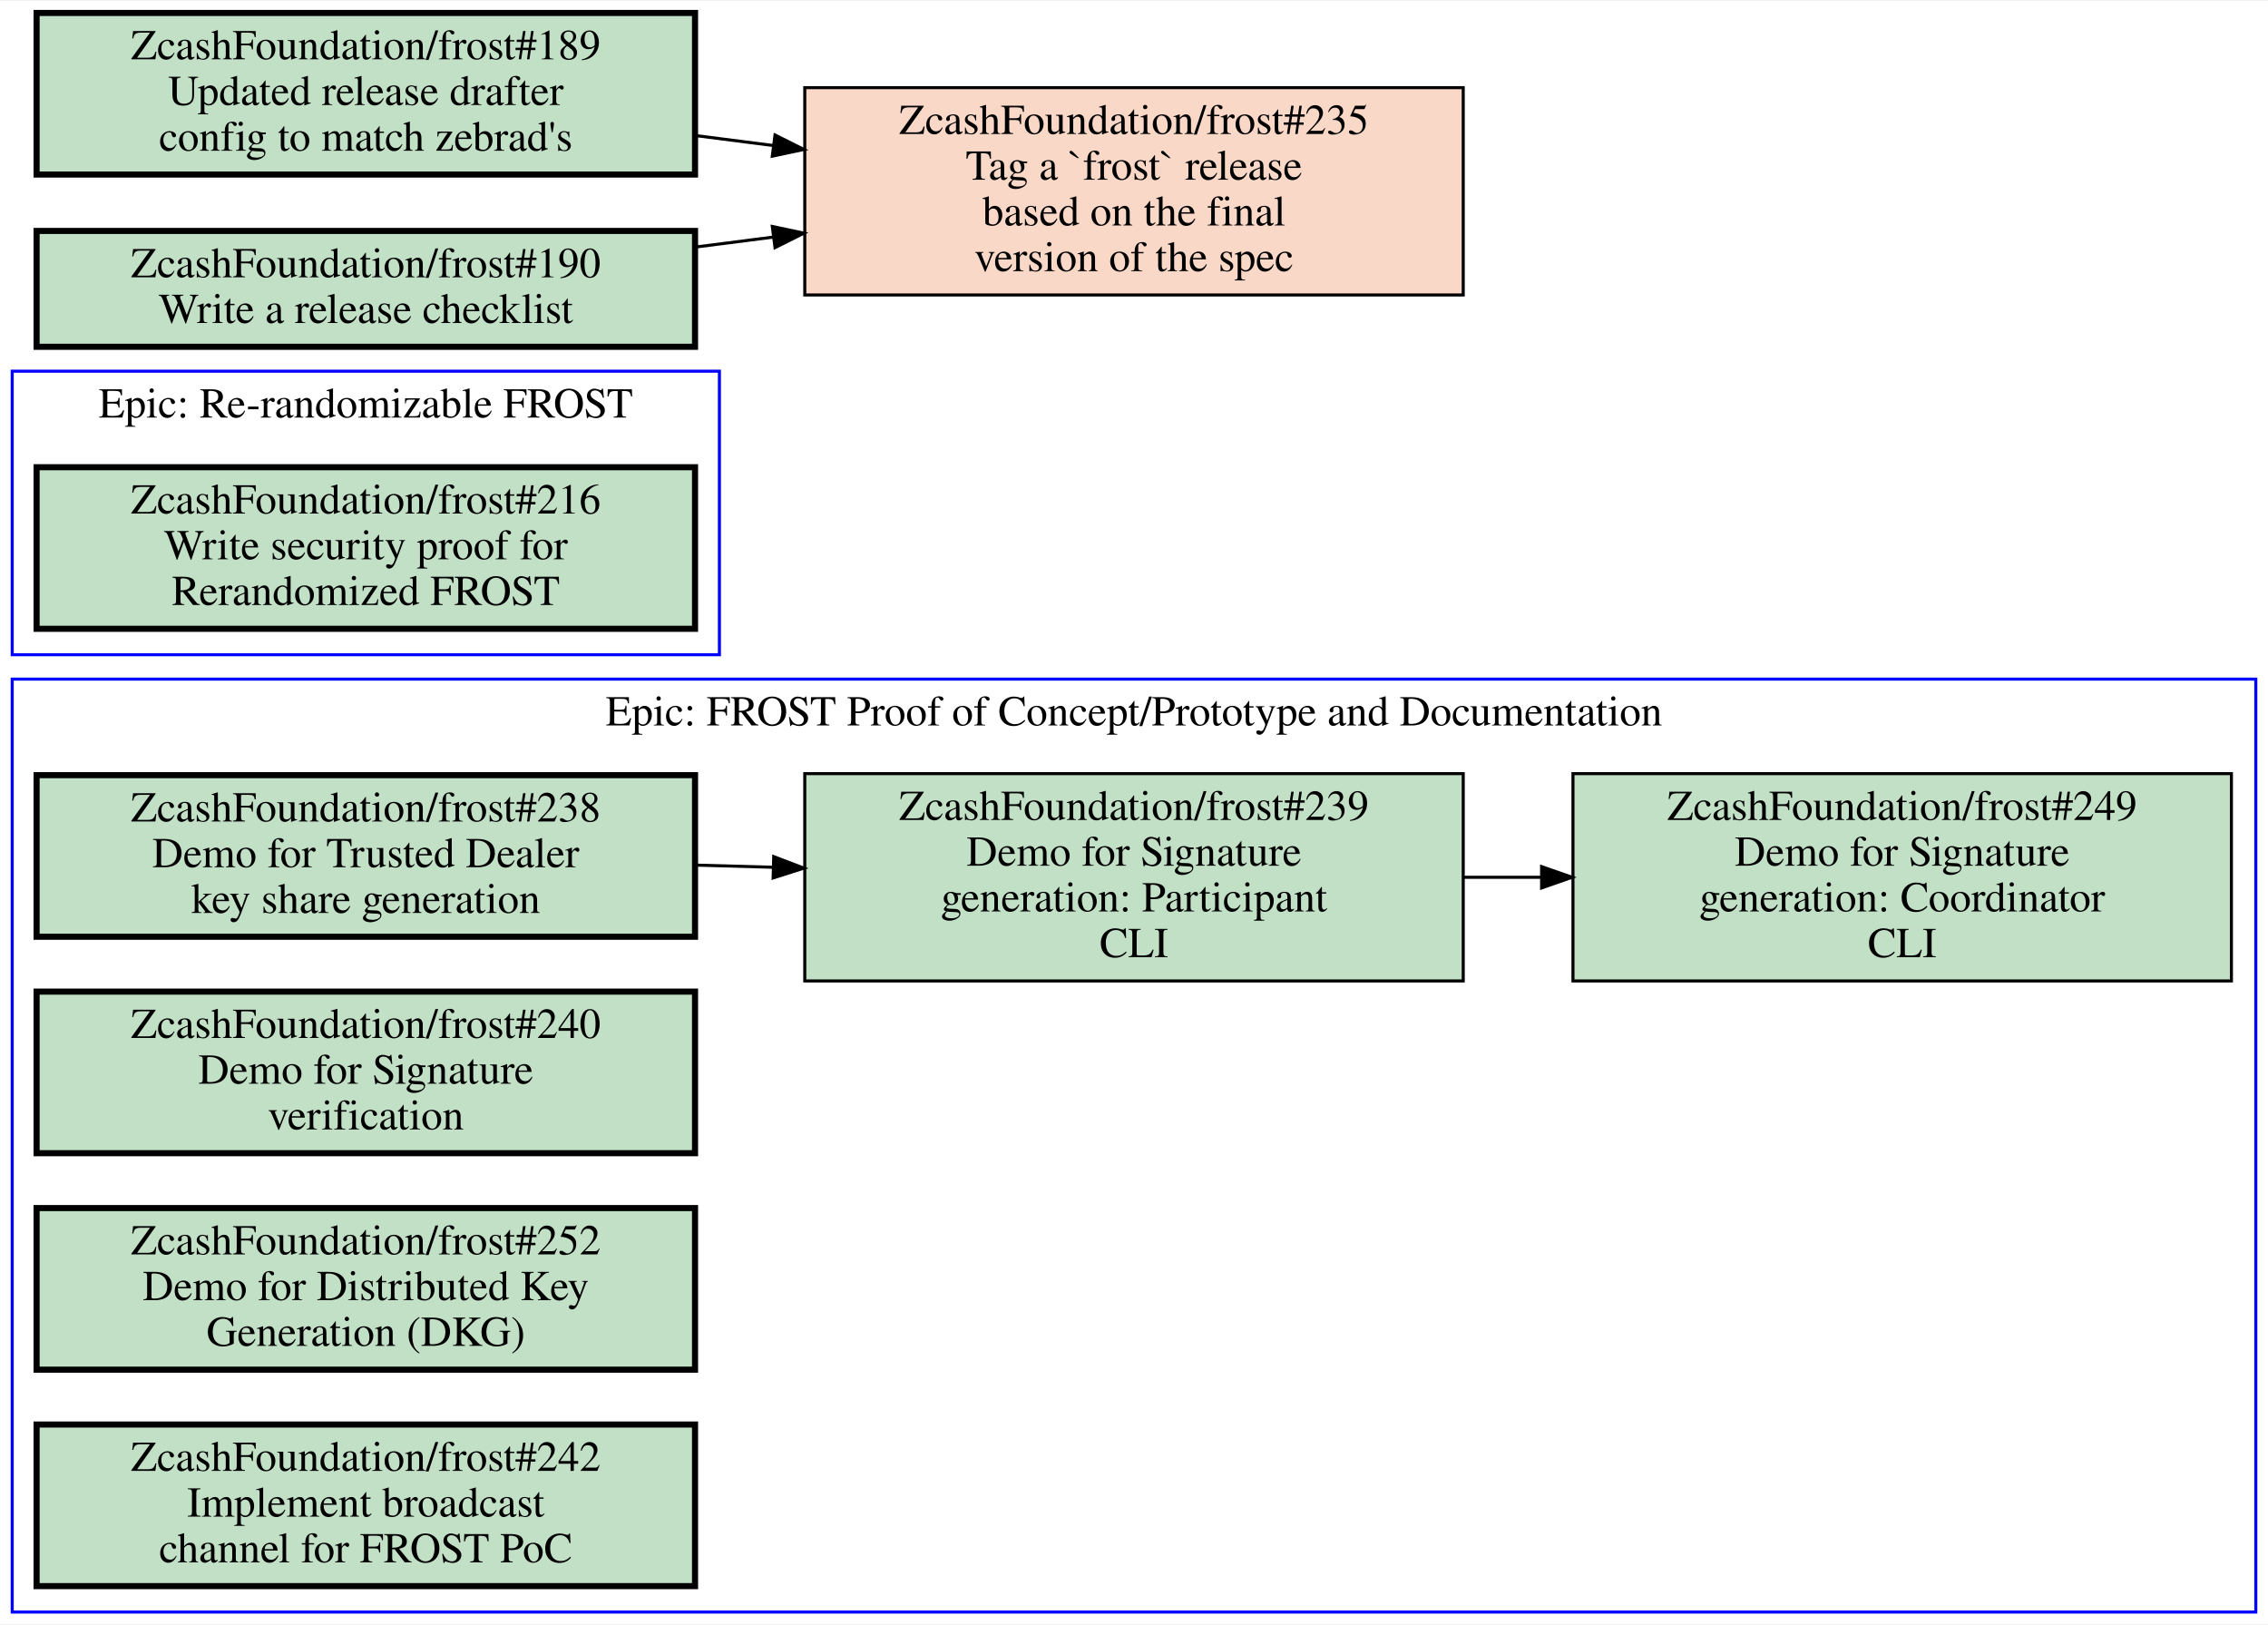
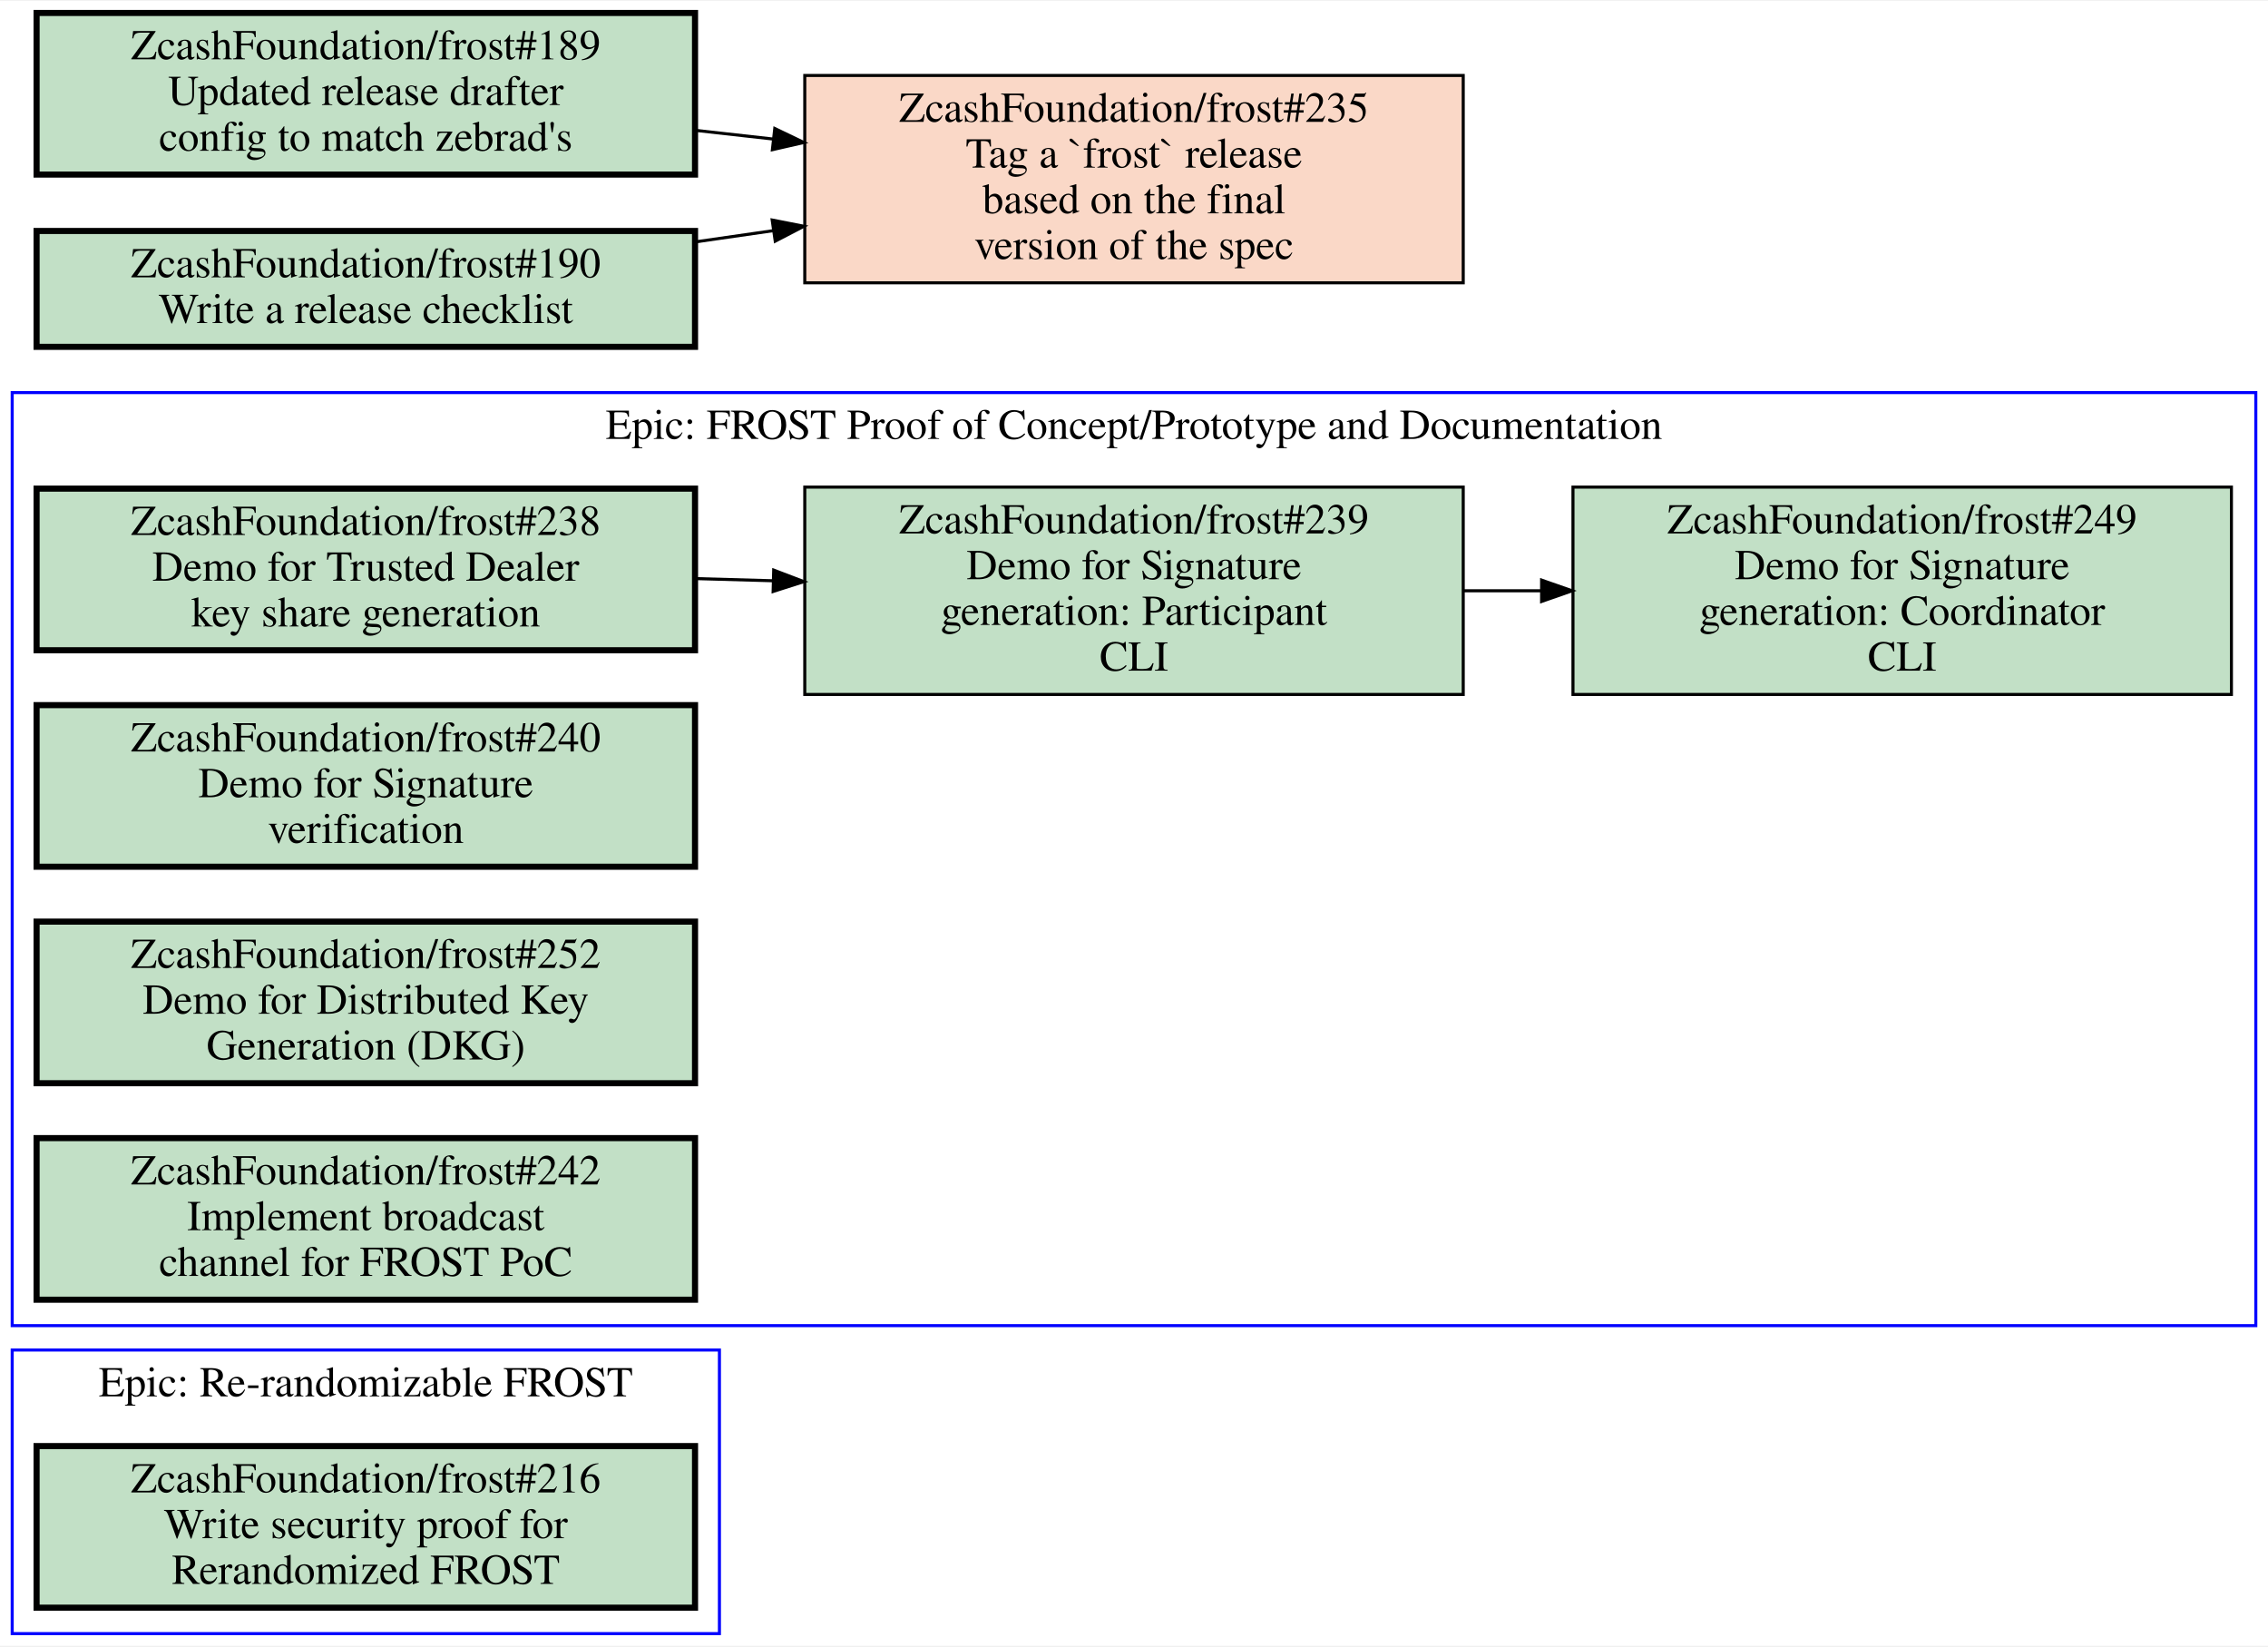
- <svg xmlns="http://www.w3.org/2000/svg" xmlns:xlink="http://www.w3.org/1999/xlink" width="744pt" height="533pt" viewBox="0.00 0.00 744.00 532.50">
-   <g id="graph0" class="graph" transform="scale(1 1) rotate(0) translate(4 528.5)">
-     <polygon fill="white" stroke="transparent" points="-4,4 -4,-528.5 740,-528.5 740,4 -4,4" />
+ <svg xmlns="http://www.w3.org/2000/svg" xmlns:xlink="http://www.w3.org/1999/xlink" width="744pt" height="540pt" viewBox="0.00 0.00 744.00 539.50">
+   <g id="graph0" class="graph" transform="scale(1 1) rotate(0) translate(4 535.5)">
+     <polygon fill="white" stroke="transparent" points="-4,4 -4,-535.5 740,-535.5 740,4 -4,4" />
    <g id="clust1" class="cluster">
-       <polygon fill="none" stroke="blue" points="0,0 0,-306 736,-306 736,0 0,0" />
-       <text text-anchor="middle" x="368" y="-290.8" font-family="Times,serif" font-size="14.00">Epic: FROST Proof of Concept/Prototype and Documentation</text>
+       <polygon fill="none" stroke="blue" points="0,-101 0,-407 736,-407 736,-101 0,-101" />
+       <text text-anchor="middle" x="368" y="-391.8" font-family="Times,serif" font-size="14.00">Epic: FROST Proof of Concept/Prototype and Documentation</text>
    </g>
    <g id="clust2" class="cluster">
-       <polygon fill="none" stroke="blue" points="0,-314 0,-407 232,-407 232,-314 0,-314" />
-       <text text-anchor="middle" x="116" y="-391.8" font-family="Times,serif" font-size="14.00">Epic: Re-randomizable FROST</text>
+       <polygon fill="none" stroke="blue" points="0,0 0,-93 232,-93 232,0 0,0" />
+       <text text-anchor="middle" x="116" y="-77.8" font-family="Times,serif" font-size="14.00">Epic: Re-randomizable FROST</text>
    </g>
    <g id="node1" class="node open">
      <g id="a_node1">
        <a xlink:href="https://github.com/ZcashFoundation/frost/issues/238" xlink:title="ZcashFoundation/frost#238&#10;Demo for Trusted Dealer&#10;key share generation" target="_blank">
-           <polygon fill="#c2e0c6" stroke="black" stroke-width="2" points="224,-274.5 8,-274.5 8,-221.5 224,-221.5 224,-274.5" />
-           <text text-anchor="middle" x="116" y="-259.3" font-family="Times,serif" font-size="14.00">ZcashFoundation/frost#238</text>
-           <text text-anchor="middle" x="116" y="-244.3" font-family="Times,serif" font-size="14.00">Demo for Trusted Dealer</text>
-           <text text-anchor="middle" x="116" y="-229.3" font-family="Times,serif" font-size="14.00">key share generation</text>
+           <polygon fill="#c2e0c6" stroke="black" stroke-width="2" points="224,-375.5 8,-375.5 8,-322.5 224,-322.5 224,-375.5" />
+           <text text-anchor="middle" x="116" y="-360.3" font-family="Times,serif" font-size="14.00">ZcashFoundation/frost#238</text>
+           <text text-anchor="middle" x="116" y="-345.3" font-family="Times,serif" font-size="14.00">Demo for Trusted Dealer</text>
+           <text text-anchor="middle" x="116" y="-330.3" font-family="Times,serif" font-size="14.00">key share generation</text>
        </a>
      </g>
    </g>
    <g id="node2" class="node open">
      <g id="a_node2">
        <a xlink:href="https://github.com/ZcashFoundation/frost/issues/239" xlink:title="ZcashFoundation/frost#239&#10;Demo for Signature&#10;generation: Participant&#10;CLI" target="_blank">
-           <polygon fill="#c2e0c6" stroke="black" points="476,-275 260,-275 260,-207 476,-207 476,-275" />
-           <text text-anchor="middle" x="368" y="-259.8" font-family="Times,serif" font-size="14.00">ZcashFoundation/frost#239</text>
-           <text text-anchor="middle" x="368" y="-244.8" font-family="Times,serif" font-size="14.00">Demo for Signature</text>
-           <text text-anchor="middle" x="368" y="-229.8" font-family="Times,serif" font-size="14.00">generation: Participant</text>
-           <text text-anchor="middle" x="368" y="-214.8" font-family="Times,serif" font-size="14.00">CLI</text>
+           <polygon fill="#c2e0c6" stroke="black" points="476,-376 260,-376 260,-308 476,-308 476,-376" />
+           <text text-anchor="middle" x="368" y="-360.8" font-family="Times,serif" font-size="14.00">ZcashFoundation/frost#239</text>
+           <text text-anchor="middle" x="368" y="-345.8" font-family="Times,serif" font-size="14.00">Demo for Signature</text>
+           <text text-anchor="middle" x="368" y="-330.8" font-family="Times,serif" font-size="14.00">generation: Participant</text>
+           <text text-anchor="middle" x="368" y="-315.8" font-family="Times,serif" font-size="14.00">CLI</text>
        </a>
      </g>
    </g>
    <g id="edge1" class="edge">
-       <path fill="none" stroke="black" d="M224.11,-245C232.5,-244.77 240.99,-244.53 249.44,-244.29" />
-       <polygon fill="black" stroke="black" points="249.81,-247.78 259.71,-244 249.62,-240.78 249.81,-247.78" />
+       <path fill="none" stroke="black" d="M224.11,-346C232.5,-345.77 240.99,-345.53 249.44,-345.29" />
+       <polygon fill="black" stroke="black" points="249.81,-348.78 259.71,-345 249.62,-341.78 249.81,-348.78" />
    </g>
    <g id="node3" class="node open">
      <g id="a_node3">
        <a xlink:href="https://github.com/ZcashFoundation/frost/issues/249" xlink:title="ZcashFoundation/frost#249&#10;Demo for Signature&#10;generation: Coordinator&#10;CLI" target="_blank">
-           <polygon fill="#c2e0c6" stroke="black" points="728,-275 512,-275 512,-207 728,-207 728,-275" />
-           <text text-anchor="middle" x="620" y="-259.8" font-family="Times,serif" font-size="14.00">ZcashFoundation/frost#249</text>
-           <text text-anchor="middle" x="620" y="-244.8" font-family="Times,serif" font-size="14.00">Demo for Signature</text>
-           <text text-anchor="middle" x="620" y="-229.8" font-family="Times,serif" font-size="14.00">generation: Coordinator</text>
-           <text text-anchor="middle" x="620" y="-214.8" font-family="Times,serif" font-size="14.00">CLI</text>
+           <polygon fill="#c2e0c6" stroke="black" points="728,-376 512,-376 512,-308 728,-308 728,-376" />
+           <text text-anchor="middle" x="620" y="-360.8" font-family="Times,serif" font-size="14.00">ZcashFoundation/frost#249</text>
+           <text text-anchor="middle" x="620" y="-345.8" font-family="Times,serif" font-size="14.00">Demo for Signature</text>
+           <text text-anchor="middle" x="620" y="-330.8" font-family="Times,serif" font-size="14.00">generation: Coordinator</text>
+           <text text-anchor="middle" x="620" y="-315.8" font-family="Times,serif" font-size="14.00">CLI</text>
        </a>
      </g>
    </g>
    <g id="edge2" class="edge">
-       <path fill="none" stroke="black" d="M476.11,-241C484.5,-241 492.99,-241 501.44,-241" />
-       <polygon fill="black" stroke="black" points="501.71,-244.5 511.71,-241 501.71,-237.5 501.71,-244.5" />
+       <path fill="none" stroke="black" d="M476.11,-342C484.5,-342 492.99,-342 501.44,-342" />
+       <polygon fill="black" stroke="black" points="501.71,-345.5 511.71,-342 501.71,-338.5 501.71,-345.5" />
    </g>
    <g id="node4" class="node open">
      <g id="a_node4">
        <a xlink:href="https://github.com/ZcashFoundation/frost/issues/240" xlink:title="ZcashFoundation/frost#240&#10;Demo for Signature&#10;verification" target="_blank">
-           <polygon fill="#c2e0c6" stroke="black" stroke-width="2" points="224,-203.5 8,-203.5 8,-150.5 224,-150.5 224,-203.5" />
-           <text text-anchor="middle" x="116" y="-188.3" font-family="Times,serif" font-size="14.00">ZcashFoundation/frost#240</text>
-           <text text-anchor="middle" x="116" y="-173.3" font-family="Times,serif" font-size="14.00">Demo for Signature</text>
-           <text text-anchor="middle" x="116" y="-158.3" font-family="Times,serif" font-size="14.00">verification</text>
+           <polygon fill="#c2e0c6" stroke="black" stroke-width="2" points="224,-304.5 8,-304.5 8,-251.5 224,-251.5 224,-304.5" />
+           <text text-anchor="middle" x="116" y="-289.3" font-family="Times,serif" font-size="14.00">ZcashFoundation/frost#240</text>
+           <text text-anchor="middle" x="116" y="-274.3" font-family="Times,serif" font-size="14.00">Demo for Signature</text>
+           <text text-anchor="middle" x="116" y="-259.3" font-family="Times,serif" font-size="14.00">verification</text>
        </a>
      </g>
    </g>
    <g id="node5" class="node open">
      <g id="a_node5">
        <a xlink:href="https://github.com/ZcashFoundation/frost/issues/252" xlink:title="ZcashFoundation/frost#252&#10;Demo for Distributed Key&#10;Generation (DKG)" target="_blank">
-           <polygon fill="#c2e0c6" stroke="black" stroke-width="2" points="224,-132.5 8,-132.5 8,-79.5 224,-79.5 224,-132.5" />
-           <text text-anchor="middle" x="116" y="-117.3" font-family="Times,serif" font-size="14.00">ZcashFoundation/frost#252</text>
-           <text text-anchor="middle" x="116" y="-102.3" font-family="Times,serif" font-size="14.00">Demo for Distributed Key</text>
-           <text text-anchor="middle" x="116" y="-87.3" font-family="Times,serif" font-size="14.00">Generation (DKG)</text>
+           <polygon fill="#c2e0c6" stroke="black" stroke-width="2" points="224,-233.5 8,-233.5 8,-180.5 224,-180.5 224,-233.5" />
+           <text text-anchor="middle" x="116" y="-218.3" font-family="Times,serif" font-size="14.00">ZcashFoundation/frost#252</text>
+           <text text-anchor="middle" x="116" y="-203.3" font-family="Times,serif" font-size="14.00">Demo for Distributed Key</text>
+           <text text-anchor="middle" x="116" y="-188.3" font-family="Times,serif" font-size="14.00">Generation (DKG)</text>
        </a>
      </g>
    </g>
    <g id="node6" class="node open">
      <g id="a_node6">
        <a xlink:href="https://github.com/ZcashFoundation/frost/issues/242" xlink:title="ZcashFoundation/frost#242&#10;Implement broadcast&#10;channel for FROST PoC" target="_blank">
-           <polygon fill="#c2e0c6" stroke="black" stroke-width="2" points="224,-61.5 8,-61.5 8,-8.5 224,-8.5 224,-61.5" />
-           <text text-anchor="middle" x="116" y="-46.3" font-family="Times,serif" font-size="14.00">ZcashFoundation/frost#242</text>
-           <text text-anchor="middle" x="116" y="-31.3" font-family="Times,serif" font-size="14.00">Implement broadcast</text>
-           <text text-anchor="middle" x="116" y="-16.3" font-family="Times,serif" font-size="14.00">channel for FROST PoC</text>
+           <polygon fill="#c2e0c6" stroke="black" stroke-width="2" points="224,-162.5 8,-162.5 8,-109.5 224,-109.5 224,-162.5" />
+           <text text-anchor="middle" x="116" y="-147.3" font-family="Times,serif" font-size="14.00">ZcashFoundation/frost#242</text>
+           <text text-anchor="middle" x="116" y="-132.3" font-family="Times,serif" font-size="14.00">Implement broadcast</text>
+           <text text-anchor="middle" x="116" y="-117.3" font-family="Times,serif" font-size="14.00">channel for FROST PoC</text>
        </a>
      </g>
    </g>
    <g id="node7" class="node open">
      <g id="a_node7">
        <a xlink:href="https://github.com/ZcashFoundation/frost/issues/216" xlink:title="ZcashFoundation/frost#216&#10;Write security proof for&#10;Rerandomized FROST" target="_blank">
-           <polygon fill="#c2e0c6" stroke="black" stroke-width="2" points="224,-375.5 8,-375.5 8,-322.5 224,-322.5 224,-375.5" />
-           <text text-anchor="middle" x="116" y="-360.3" font-family="Times,serif" font-size="14.00">ZcashFoundation/frost#216</text>
-           <text text-anchor="middle" x="116" y="-345.3" font-family="Times,serif" font-size="14.00">Write security proof for</text>
-           <text text-anchor="middle" x="116" y="-330.3" font-family="Times,serif" font-size="14.00">Rerandomized FROST</text>
+           <polygon fill="#c2e0c6" stroke="black" stroke-width="2" points="224,-61.5 8,-61.5 8,-8.5 224,-8.5 224,-61.5" />
+           <text text-anchor="middle" x="116" y="-46.3" font-family="Times,serif" font-size="14.00">ZcashFoundation/frost#216</text>
+           <text text-anchor="middle" x="116" y="-31.3" font-family="Times,serif" font-size="14.00">Write security proof for</text>
+           <text text-anchor="middle" x="116" y="-16.3" font-family="Times,serif" font-size="14.00">Rerandomized FROST</text>
        </a>
      </g>
    </g>
    <g id="node8" class="node closed">
      <g id="a_node8">
        <a xlink:href="https://github.com/ZcashFoundation/frost/issues/235" xlink:title="ZcashFoundation/frost#235&#10;Tag a `frost` release&#10;based on the final&#10;version of the spec" target="_blank">
-           <polygon fill="#fad8c7" stroke="black" points="476,-500 260,-500 260,-432 476,-432 476,-500" />
-           <text text-anchor="middle" x="368" y="-484.8" font-family="Times,serif" font-size="14.00">ZcashFoundation/frost#235</text>
-           <text text-anchor="middle" x="368" y="-469.8" font-family="Times,serif" font-size="14.00">Tag a `frost` release</text>
-           <text text-anchor="middle" x="368" y="-454.8" font-family="Times,serif" font-size="14.00">based on the final</text>
-           <text text-anchor="middle" x="368" y="-439.8" font-family="Times,serif" font-size="14.00">version of the spec</text>
+           <polygon fill="#fad8c7" stroke="black" points="476,-511 260,-511 260,-443 476,-443 476,-511" />
+           <text text-anchor="middle" x="368" y="-495.8" font-family="Times,serif" font-size="14.00">ZcashFoundation/frost#235</text>
+           <text text-anchor="middle" x="368" y="-480.8" font-family="Times,serif" font-size="14.00">Tag a `frost` release</text>
+           <text text-anchor="middle" x="368" y="-465.8" font-family="Times,serif" font-size="14.00">based on the final</text>
+           <text text-anchor="middle" x="368" y="-450.8" font-family="Times,serif" font-size="14.00">version of the spec</text>
        </a>
      </g>
    </g>
    <g id="node9" class="node open">
      <g id="a_node9">
        <a xlink:href="https://github.com/ZcashFoundation/frost/issues/189" xlink:title="ZcashFoundation/frost#189&#10;Updated release drafter&#10;config to match zebrad's" target="_blank">
-           <polygon fill="#c2e0c6" stroke="black" stroke-width="2" points="224,-524.5 8,-524.5 8,-471.5 224,-471.5 224,-524.5" />
-           <text text-anchor="middle" x="116" y="-509.3" font-family="Times,serif" font-size="14.00">ZcashFoundation/frost#189</text>
-           <text text-anchor="middle" x="116" y="-494.3" font-family="Times,serif" font-size="14.00">Updated release drafter</text>
-           <text text-anchor="middle" x="116" y="-479.3" font-family="Times,serif" font-size="14.00">config to match zebrad's</text>
+           <polygon fill="#c2e0c6" stroke="black" stroke-width="2" points="224,-531.5 8,-531.5 8,-478.5 224,-478.5 224,-531.5" />
+           <text text-anchor="middle" x="116" y="-516.3" font-family="Times,serif" font-size="14.00">ZcashFoundation/frost#189</text>
+           <text text-anchor="middle" x="116" y="-501.3" font-family="Times,serif" font-size="14.00">Updated release drafter</text>
+           <text text-anchor="middle" x="116" y="-486.3" font-family="Times,serif" font-size="14.00">config to match zebrad's</text>
        </a>
      </g>
    </g>
    <g id="edge3" class="edge">
-       <path fill="none" stroke="black" d="M224.11,-484.29C232.59,-483.2 241.18,-482.11 249.72,-481.01" />
-       <polygon fill="black" stroke="black" points="250.24,-484.47 259.71,-479.73 249.35,-477.53 250.24,-484.47" />
+       <path fill="none" stroke="black" d="M224.11,-493C232.59,-492.05 241.18,-491.09 249.72,-490.14" />
+       <polygon fill="black" stroke="black" points="250.16,-493.61 259.71,-489.02 249.38,-486.66 250.16,-493.61" />
    </g>
    <g id="node10" class="node open">
      <g id="a_node10">
        <a xlink:href="https://github.com/ZcashFoundation/frost/issues/190" xlink:title="ZcashFoundation/frost#190&#10;Write a release checklist" target="_blank">
-           <polygon fill="#c2e0c6" stroke="black" stroke-width="2" points="224,-453 8,-453 8,-415 224,-415 224,-453" />
-           <text text-anchor="middle" x="116" y="-437.8" font-family="Times,serif" font-size="14.00">ZcashFoundation/frost#190</text>
-           <text text-anchor="middle" x="116" y="-422.8" font-family="Times,serif" font-size="14.00">Write a release checklist</text>
+           <polygon fill="#c2e0c6" stroke="black" stroke-width="2" points="224,-460 8,-460 8,-422 224,-422 224,-460" />
+           <text text-anchor="middle" x="116" y="-444.8" font-family="Times,serif" font-size="14.00">ZcashFoundation/frost#190</text>
+           <text text-anchor="middle" x="116" y="-429.8" font-family="Times,serif" font-size="14.00">Write a release checklist</text>
        </a>
      </g>
    </g>
    <g id="edge4" class="edge">
-       <path fill="none" stroke="black" d="M224.11,-447.71C232.59,-448.8 241.18,-449.89 249.72,-450.99" />
-       <polygon fill="black" stroke="black" points="249.35,-454.47 259.71,-452.27 250.24,-447.53 249.35,-454.47" />
+       <path fill="none" stroke="black" d="M224.11,-456.42C232.59,-457.64 241.18,-458.88 249.72,-460.11" />
+       <polygon fill="black" stroke="black" points="249.31,-463.59 259.71,-461.55 250.31,-456.66 249.31,-463.59" />
    </g>
  </g>
</svg>
